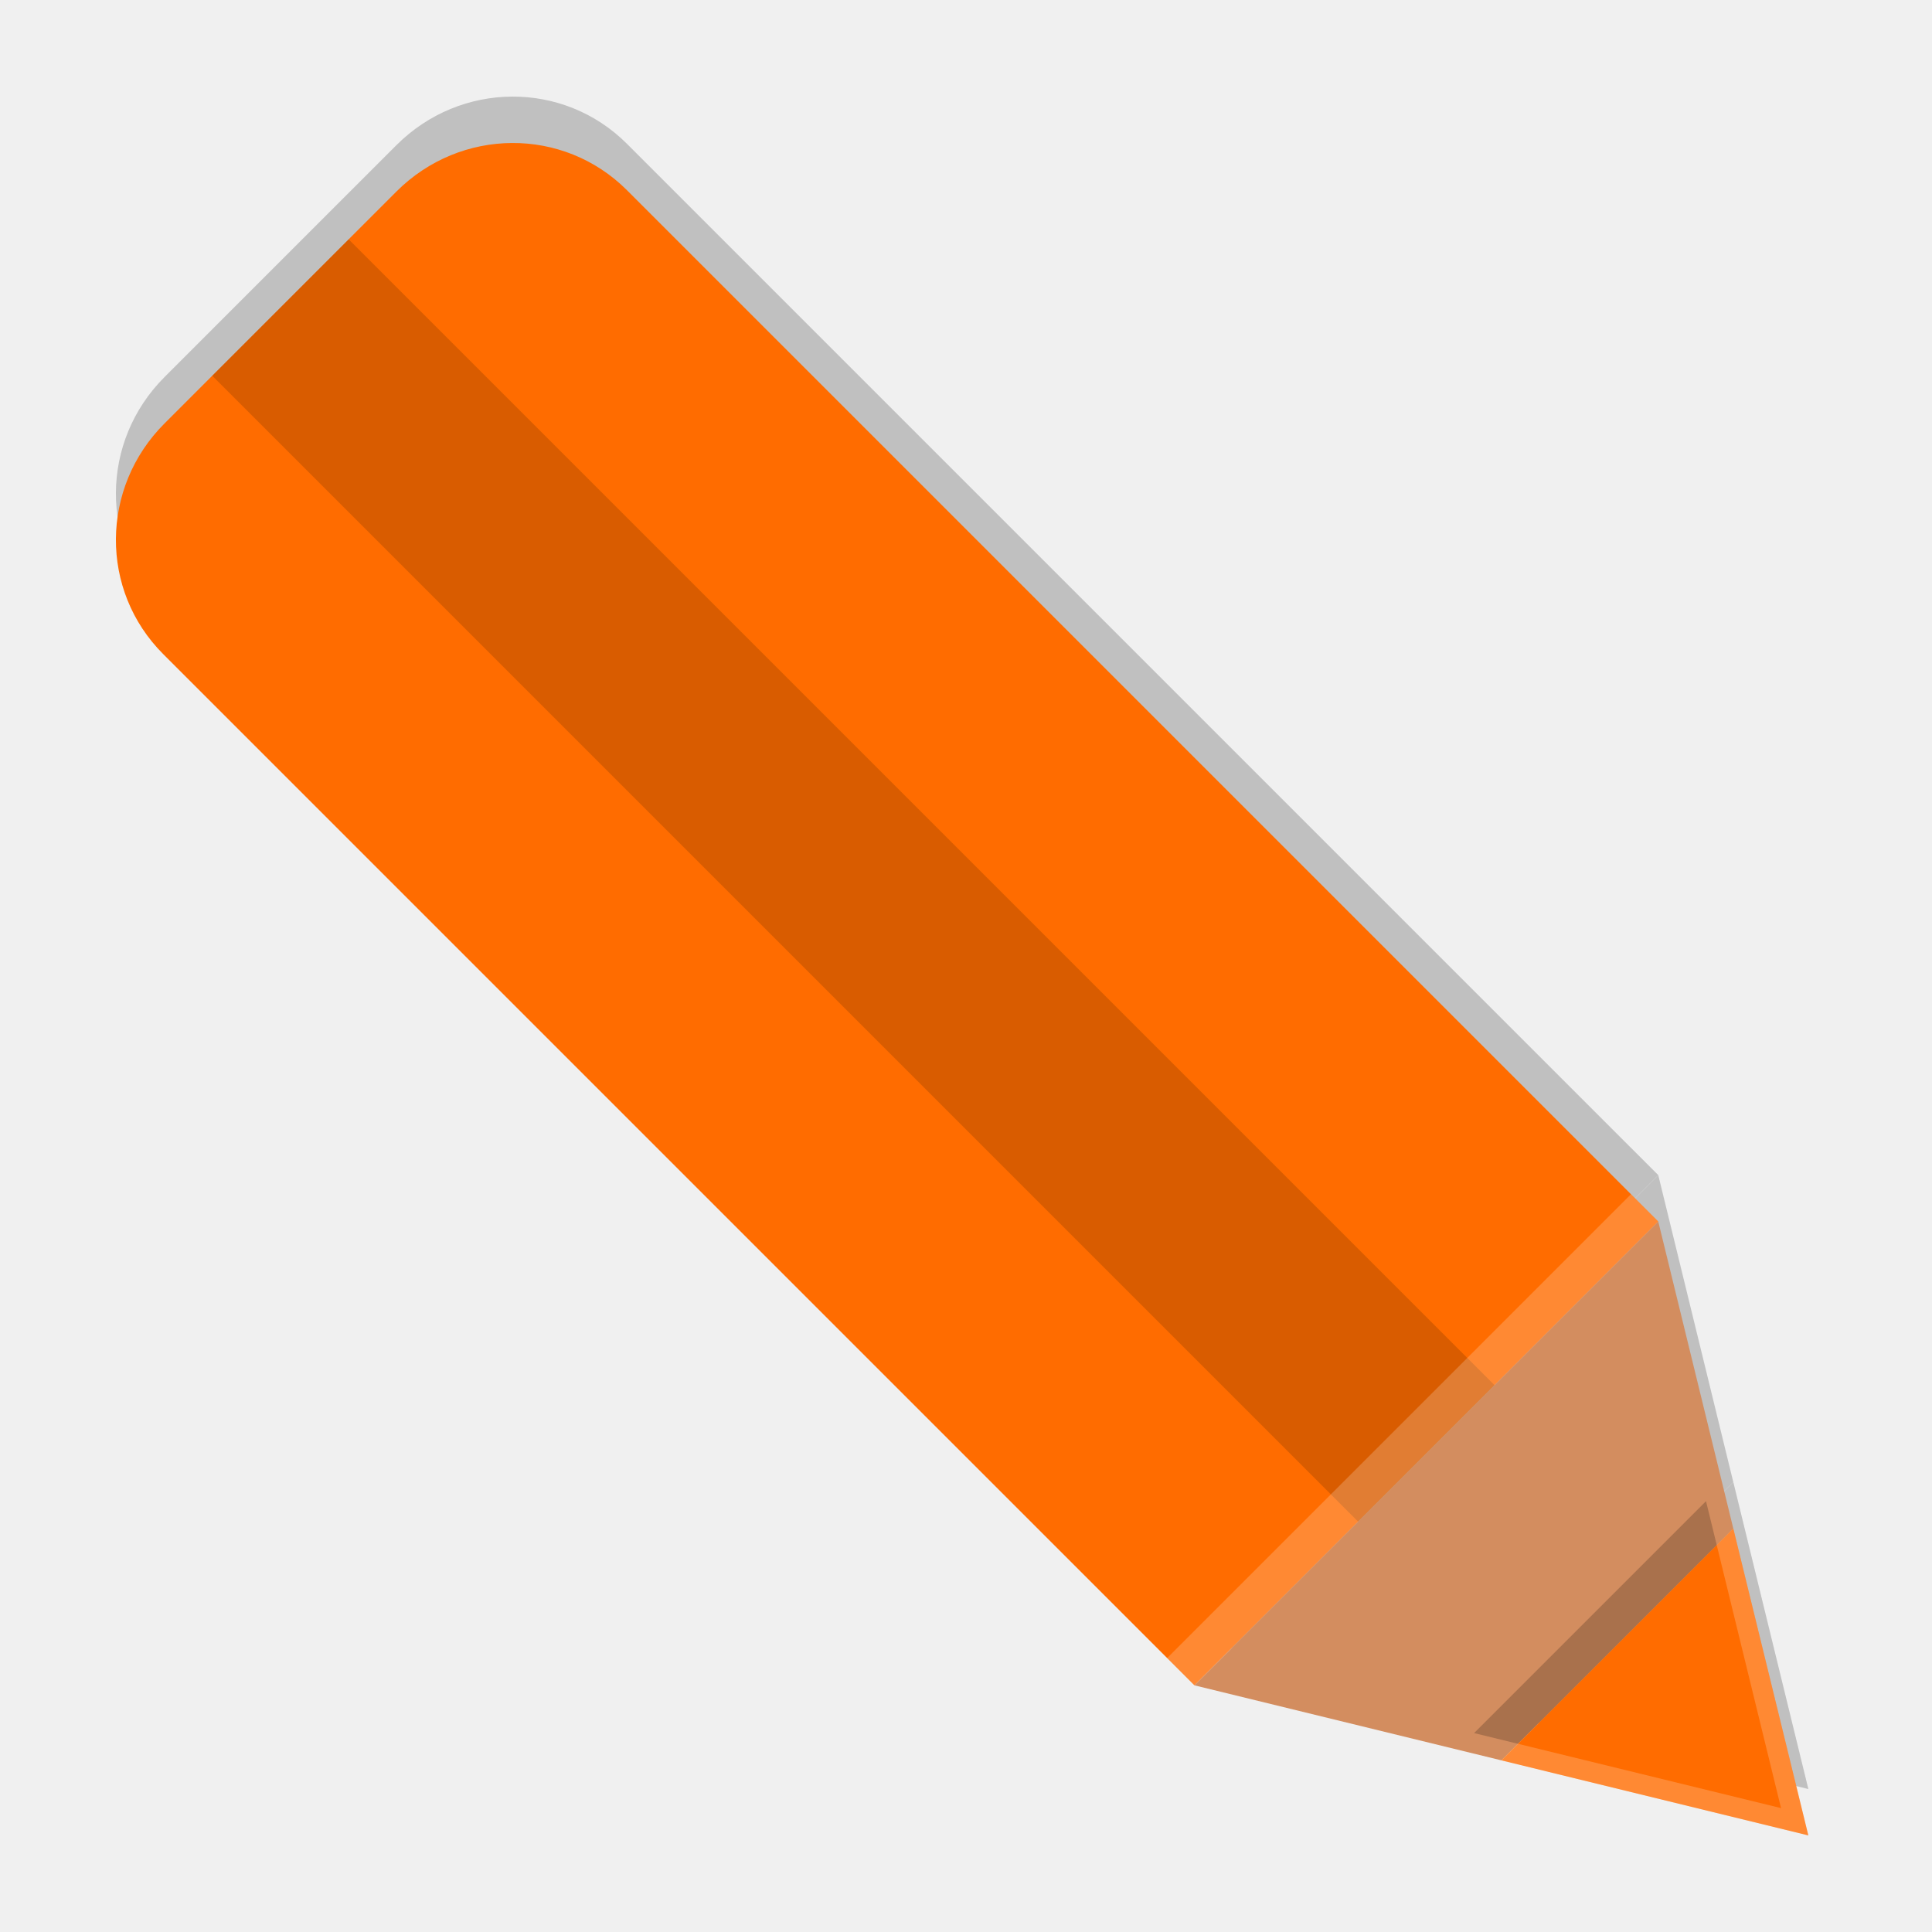
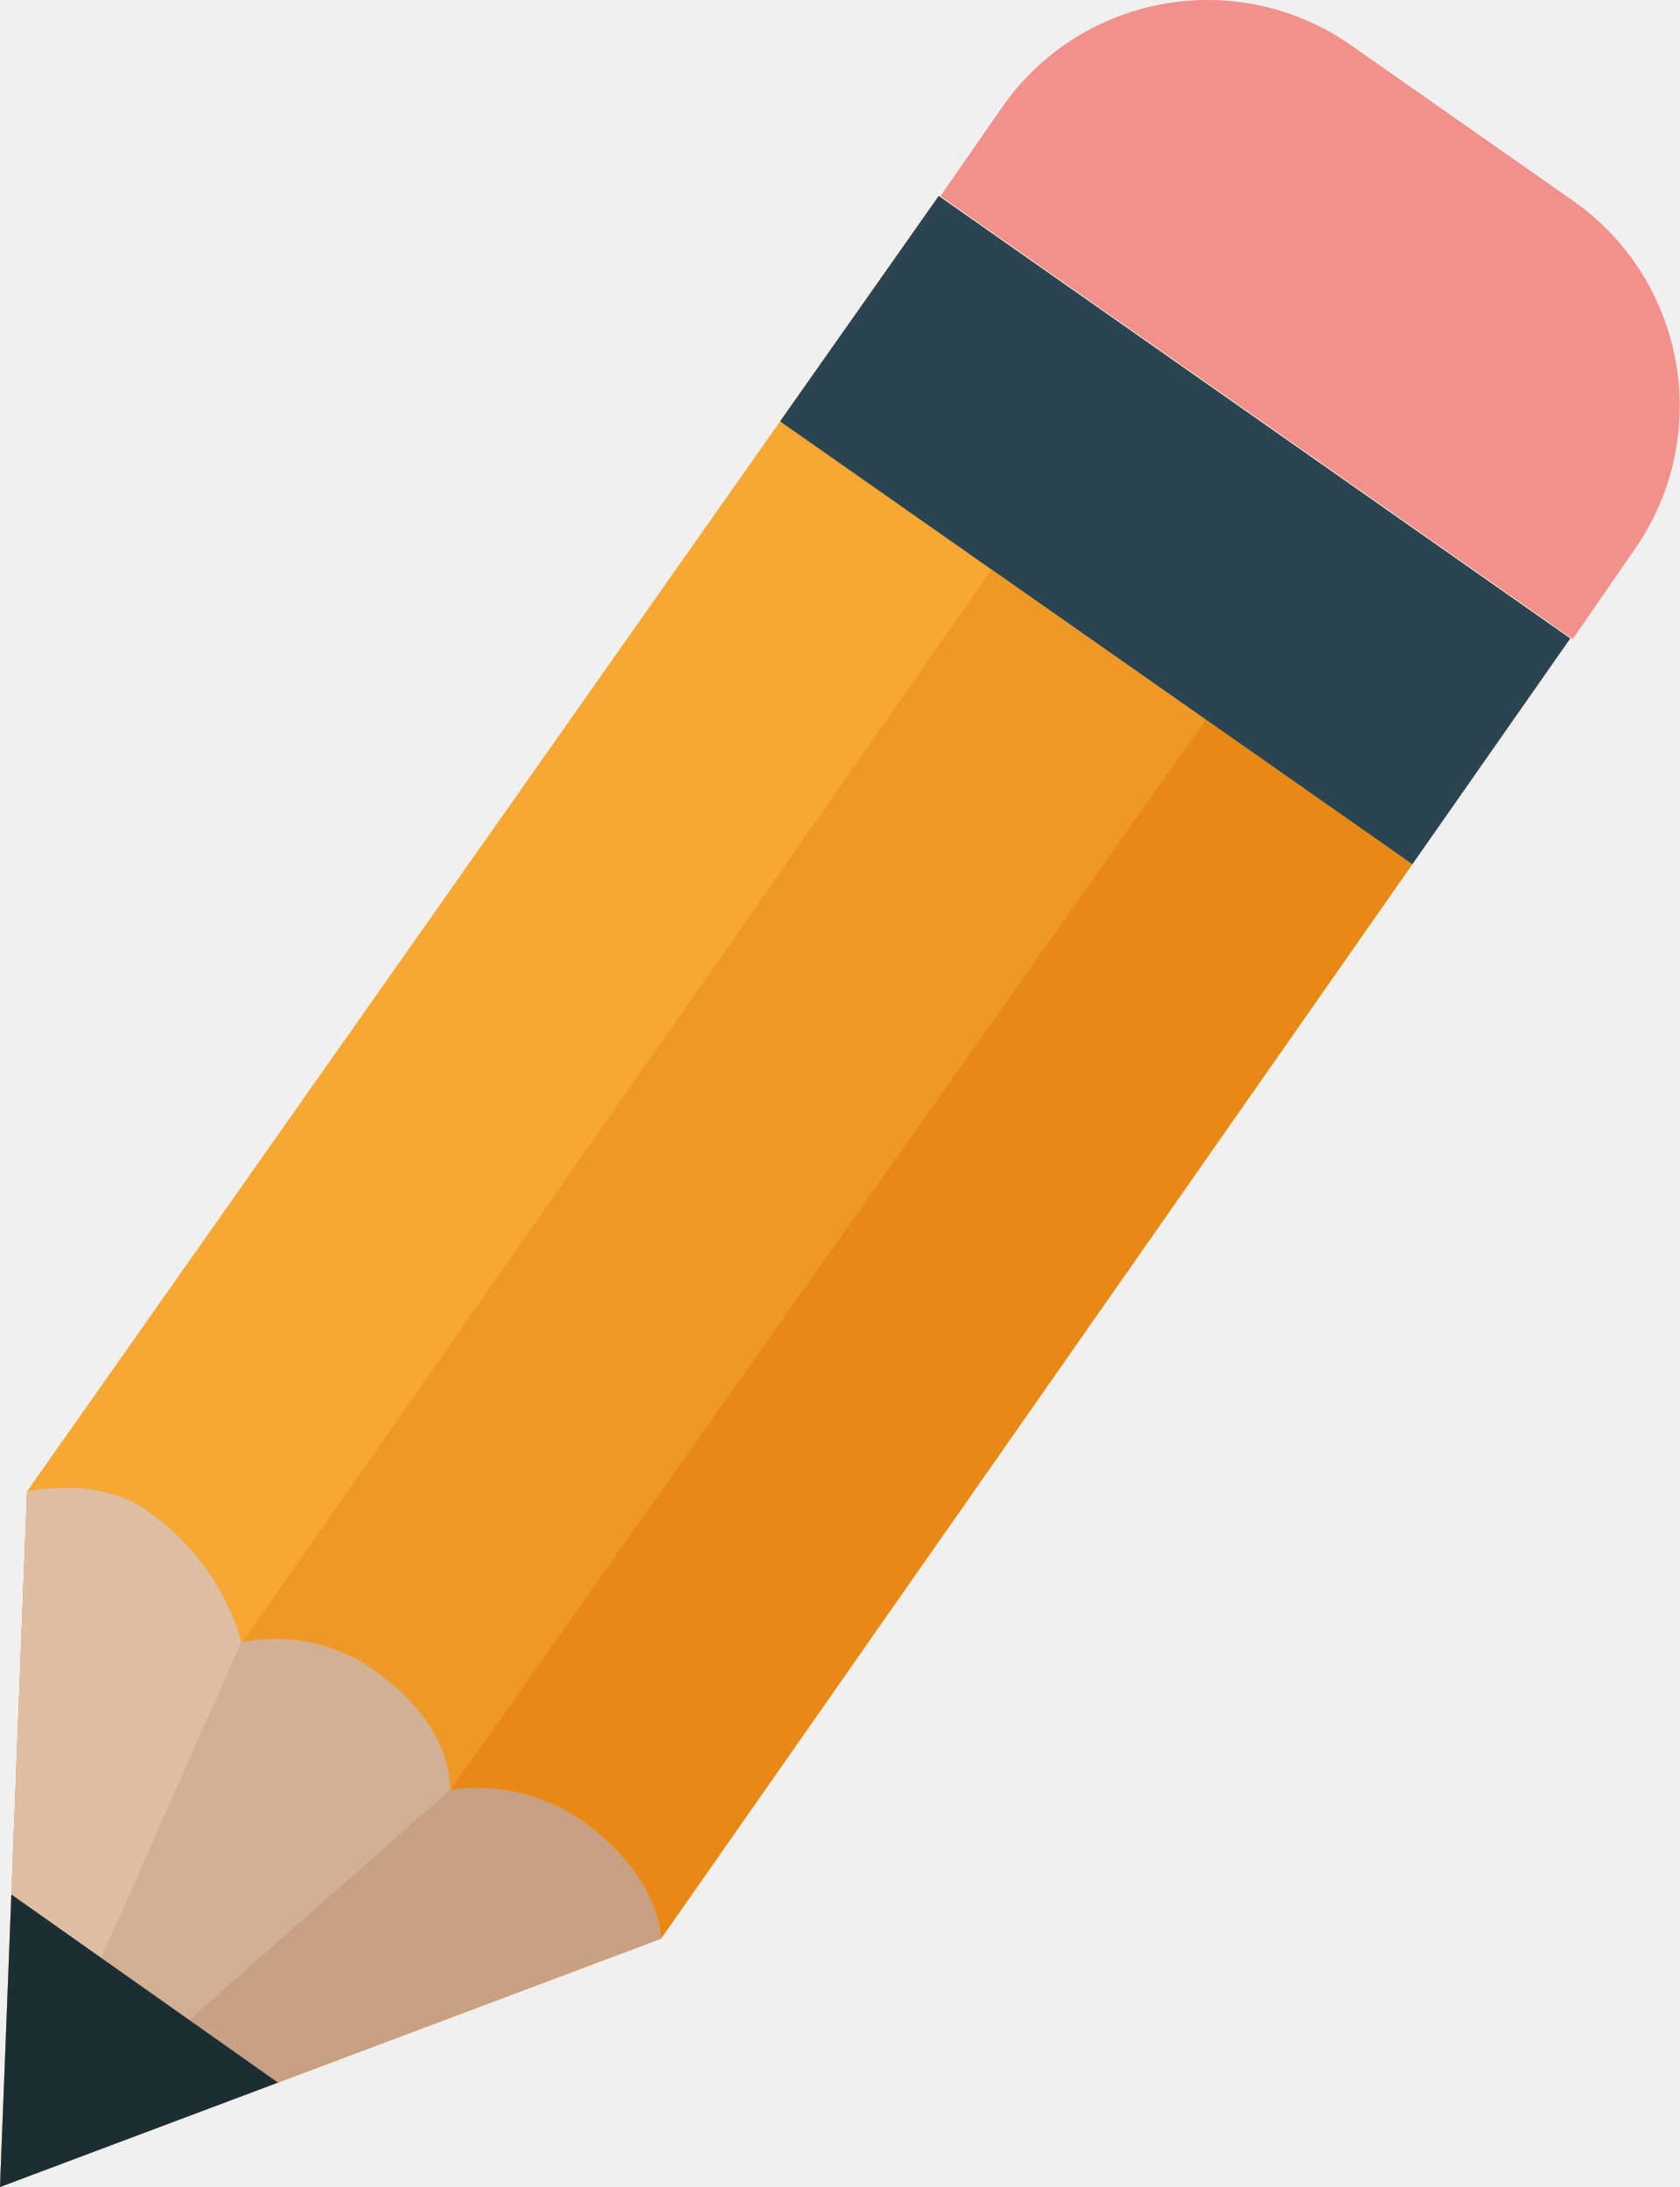
- <svg xmlns="http://www.w3.org/2000/svg" width="100" height="100" version="1" id="svg46">
-   <defs id="defs50" />
-   <g id="g4559" transform="matrix(-0.989011,0,0,-0.989011,98.54386,99.94505)">
-     <g transform="translate(0,2.427878)" style="opacity:0.2;fill-opacity:1" id="g4505-3">
-       <path d="m 12.853,37.127 53.974,53.974 c 3.322,3.322 8.704,3.291 12.066,-0.071 l 12.137,-12.137 c 3.362,-3.362 3.394,-8.743 0.071,-12.066 L 37.127,12.853 Z" style="fill-opacity:1;stroke-width:2.019" id="path8-6" />
-       <path d="M 8.927,21.064 12.853,37.127 37.127,12.853 21.064,8.927 Z" style="fill-opacity:1;stroke-width:2.019" id="path10-7" />
-       <path d="M 6.428,6.428 10.355,22.492 22.492,10.355 Z" style="opacity:0.2;fill-opacity:1;stroke-width:2.019" id="path12-5" />
-       <path d="M 5,5 8.927,21.064 21.064,8.927 Z" style="fill-opacity:1;stroke-width:2.019" id="path14-3" />
-       <rect x="-5.048" y="35.342" width="10.097" height="84.812" style="opacity:0.15;fill-opacity:1;stroke-width:2.019" id="rect16-5" transform="rotate(-45)" />
-       <path d="M 5,5 8.927,21.064 9.794,20.196 6.428,6.428 20.196,9.794 21.064,8.927 Z" style="opacity:0.2;fill-opacity:1;stroke-width:2.019" id="path38-6" />
-       <rect x="-17.164" y="35.342" width="34.329" height="2.019" style="opacity:0.2;fill-opacity:1;stroke-width:1.166" id="rect44-2" transform="rotate(-45)" />
-     </g>
-     <g id="g4505">
-       <path d="m 12.853,37.127 53.974,53.974 c 3.322,3.322 8.704,3.291 12.066,-0.071 l 12.137,-12.137 c 3.362,-3.362 3.394,-8.743 0.071,-12.066 L 37.127,12.853 Z" style="fill:#ff6c00;fill-opacity:1;stroke-width:2.019" id="path8" />
-       <path d="M 8.927,21.064 12.853,37.127 37.127,12.853 21.064,8.927 Z" style="fill:#d38d5f;fill-opacity:1;stroke-width:2.019" id="path10" />
-       <path d="M 6.428,6.428 10.355,22.492 22.492,10.355 Z" style="opacity:0.2;stroke-width:2.019" id="path12" />
-       <path d="M 5,5 8.927,21.064 21.064,8.927 Z" style="fill:#ff6c00;fill-opacity:1;stroke-width:2.019" id="path14" />
-       <rect x="-5.048" y="35.342" width="10.097" height="84.812" style="opacity:0.15;stroke-width:2.019" id="rect16" transform="rotate(-45)" />
-       <path d="M 5,5 8.927,21.064 9.794,20.196 6.428,6.428 20.196,9.794 21.064,8.927 Z" style="opacity:0.2;fill:#ffffff;stroke-width:2.019" id="path38" />
-       <rect x="-17.164" y="35.342" width="34.329" height="2.019" style="opacity:0.2;fill:#ffffff;stroke-width:1.166" id="rect44" transform="rotate(-45)" />
+ <svg xmlns="http://www.w3.org/2000/svg" id="katman_2" viewBox="0 0 367.72 478.63">
+   <defs>
+     <style>.cls-1{fill:#f7a833;}.cls-2{fill:#f2908b;}.cls-3{fill:#e88916;}.cls-4{fill:#ee9828;}.cls-5{fill:#d3af94;}.cls-6{fill:#e0bea2;}.cls-7{fill:#c8a184;}.cls-8{fill:#1a2e34;}.cls-9{fill:#2a4551;}</style>
+   </defs>
+   <g id="katman_1">
+     <g>
+       <polygon class="cls-1" points="0 478.63 5.92 326.39 205.5 42.89 343.75 139.72 144.71 424.3 0 478.63" />
+       <polygon class="cls-9" points="309.17 189.16 343.75 139.72 205.5 42.89 170.77 92.22 309.17 189.16" />
+       <path class="cls-2" d="M344.29,139.86l13.73-19.89c17.11-24.79,11.01-58.75-13.67-76.04l-48.56-34.01c-24.88-17.42-59.18-11.3-76.49,13.66l-13.42,19.34,138.4,96.94Z" />
+       <path class="cls-7" d="M0,478.63l5.92-152.24s15.21-3.41,25.84,3.9c17.6,12.1,21.01,29.15,21.01,29.15,0,0,15.14-4.14,29.87,6.55,17.16,12.46,15.87,25.71,15.87,25.71,0,0,17.02-3.52,32.15,9.19,14.3,12.01,14.05,23.4,14.05,23.4L0,478.63Z" />
+       <path class="cls-5" d="M0,478.63l52.77-119.19s15.14-4.14,29.87,6.55c17.16,12.46,15.87,25.71,15.87,25.71L0,478.63Z" />
+       <path class="cls-6" d="M0,478.63l5.92-152.24s15.21-3.41,25.84,3.9c17.6,12.1,21.01,29.15,21.01,29.15L0,478.63Z" />
+       <polygon class="cls-8" points="0 478.63 2.49 414.61 60.85 455.78 0 478.63" />
+       <path class="cls-4" d="M217.08,124.66L53.04,359.38c2.06-.48,16-3.25,29.6,6.62,17.16,12.46,15.87,25.71,15.87,25.71,0,0,.03,0,.07-.01l165.35-234.22-46.85-32.81Z" />
+       <path class="cls-3" d="M309.17,189.16l-45.24-31.69L98.58,391.69c1.17-.22,17.49-3.04,32.07,9.2,12.67,10.64,13.98,20.75,14.05,23.4l164.46-235.14Z" />
    </g>
  </g>
</svg>
